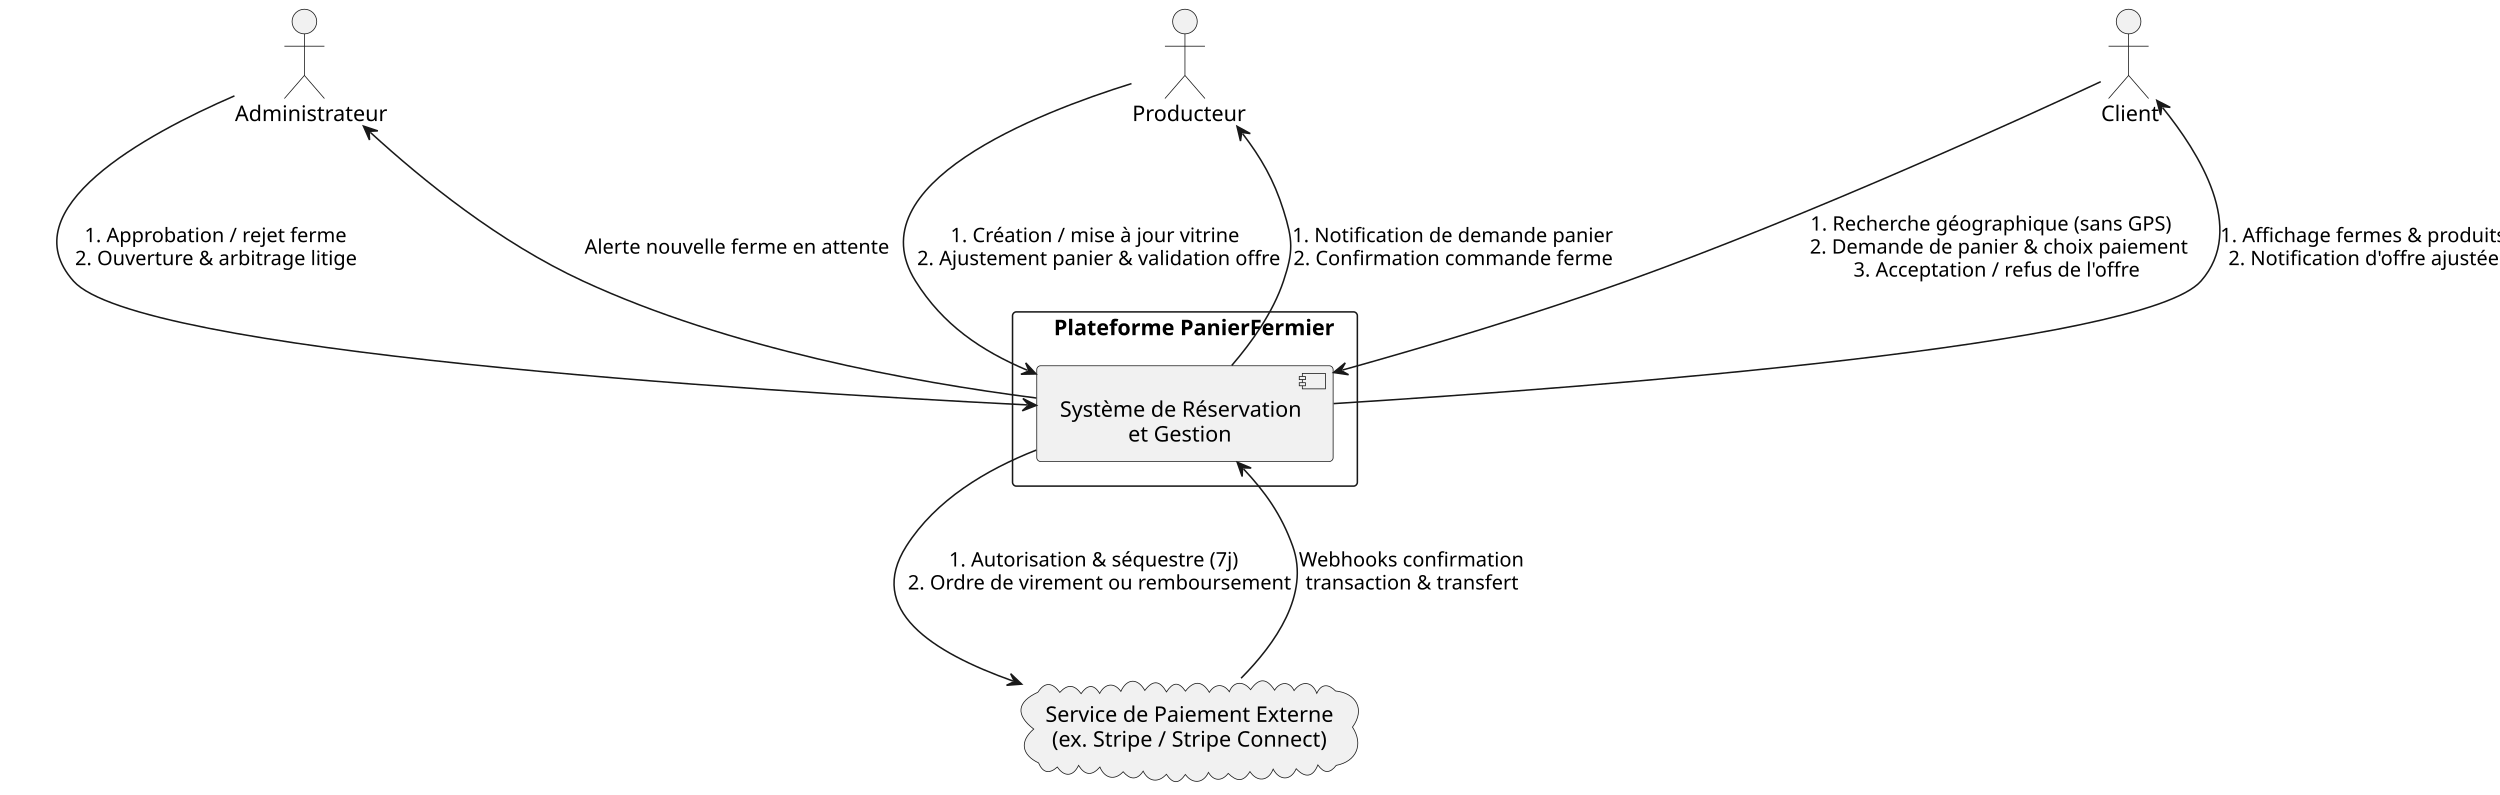
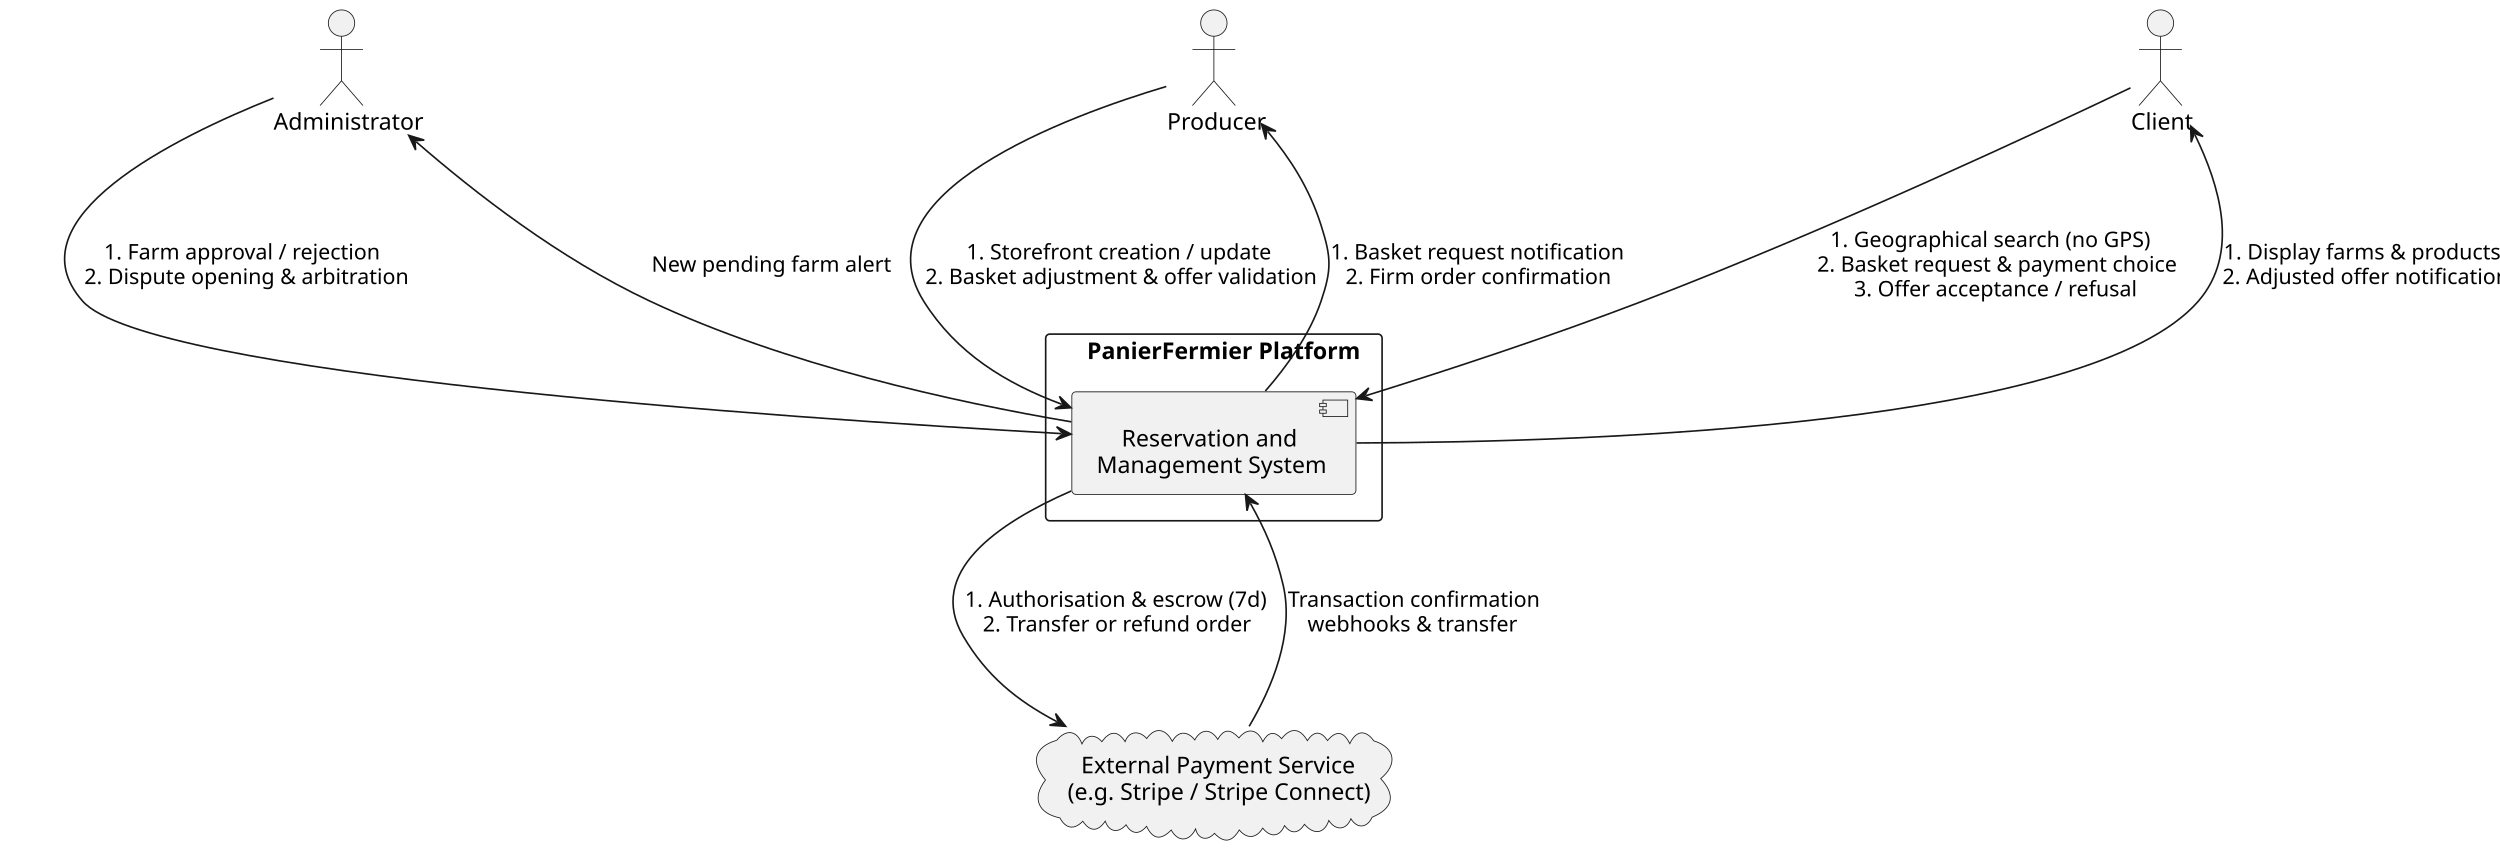
- <svg xmlns="http://www.w3.org/2000/svg" contentStyleType="text/css" data-diagram-type="DESCRIPTION" height="516px" preserveAspectRatio="none" style="width:1624px;height:516px;background:#FFFFFF;" version="1.1" viewBox="0 0 1624 516" width="1624px" zoomAndPan="magnify">
+ <svg xmlns="http://www.w3.org/2000/svg" contentStyleType="text/css" data-diagram-type="DESCRIPTION" height="518px" preserveAspectRatio="none" style="width:1516px;height:518px;background:#FFFFFF;" version="1.1" viewBox="0 0 1516 518" width="1516px" zoomAndPan="magnify">
  <defs />
  <g>
-     <g class="cluster" data-entity="Plateforme PanierFermier" data-source-line="162" data-uid="ent0005" id="cluster_Plateforme PanierFermier">
-       <rect fill="none" height="113.19" rx="2.5" ry="2.5" style="stroke:#181818;stroke-width:1;" width="224" x="657.74" y="202.6" />
-       <text fill="#000000" font-family="sans-serif" font-size="14" font-weight="bold" lengthAdjust="spacing" textLength="170.338" x="684.571" y="217.732">Plateforme PanierFermier</text>
+     <g class="cluster" data-entity="PanierFermier Platform" data-source-line="165" data-uid="ent0005" id="cluster_PanierFermier Platform">
+       <rect fill="none" height="113.19" rx="2.5" ry="2.5" style="stroke:#181818;stroke-width:1;" width="204" x="634.1" y="202.6" />
+       <text fill="#000000" font-family="sans-serif" font-size="14" font-weight="bold" lengthAdjust="spacing" textLength="153.891" x="659.155" y="217.732">PanierFermier Platform</text>
    </g>
-     <g class="entity" data-entity="Sys" data-source-line="163" data-uid="ent0006" id="entity_Sys">
-       <rect fill="#F1F1F1" height="62.197" rx="2.5" ry="2.5" style="stroke:#181818;stroke-width:0.5;" width="192.517" x="673.48" y="237.6" />
-       <rect fill="#F1F1F1" height="10" style="stroke:#181818;stroke-width:0.5;" width="15" x="845.997" y="242.6" />
-       <rect fill="#F1F1F1" height="2" style="stroke:#181818;stroke-width:0.5;" width="4" x="843.997" y="244.6" />
-       <rect fill="#F1F1F1" height="2" style="stroke:#181818;stroke-width:0.5;" width="4" x="843.997" y="248.6" />
-       <text fill="#000000" font-family="sans-serif" font-size="14" lengthAdjust="spacing" textLength="152.517" x="688.48" y="270.732">Système de Réservation</text>
-       <text fill="#000000" font-family="sans-serif" font-size="14" lengthAdjust="spacing" textLength="63.813" x="732.832" y="286.83">et Gestion</text>
+     <g class="entity" data-entity="Sys" data-source-line="166" data-uid="ent0006" id="entity_Sys">
+       <rect fill="#F1F1F1" height="62.197" rx="2.5" ry="2.5" style="stroke:#181818;stroke-width:0.5;" width="172.282" x="649.96" y="237.6" />
+       <rect fill="#F1F1F1" height="10" style="stroke:#181818;stroke-width:0.5;" width="15" x="802.242" y="242.6" />
+       <rect fill="#F1F1F1" height="2" style="stroke:#181818;stroke-width:0.5;" width="4" x="800.242" y="244.6" />
+       <rect fill="#F1F1F1" height="2" style="stroke:#181818;stroke-width:0.5;" width="4" x="800.242" y="248.6" />
+       <text fill="#000000" font-family="sans-serif" font-size="14" lengthAdjust="spacing" textLength="101.951" x="680.125" y="270.732">Reservation and</text>
+       <text fill="#000000" font-family="sans-serif" font-size="14" lengthAdjust="spacing" textLength="132.282" x="664.96" y="286.83">Management System</text>
    </g>
-     <g class="entity" data-entity="Client" data-source-line="158" data-uid="ent0002" id="entity_Client">
-       <ellipse cx="1382.736" cy="14" fill="#F1F1F1" rx="8" ry="8" style="stroke:#181818;stroke-width:0.5;" />
-       <path d="M1382.736,22 L1382.736,49 M1369.736,30 L1395.736,30 M1382.736,49 L1369.736,64 M1382.736,49 L1395.736,64" fill="none" style="stroke:#181818;stroke-width:0.5;" />
-       <text fill="#000000" font-family="sans-serif" font-size="14" lengthAdjust="spacing" textLength="35.793" x="1364.84" y="78.632">Client</text>
+     <g class="entity" data-entity="Client" data-source-line="161" data-uid="ent0002" id="entity_Client">
+       <ellipse cx="1310.097" cy="14" fill="#F1F1F1" rx="8" ry="8" style="stroke:#181818;stroke-width:0.5;" />
+       <path d="M1310.097,22 L1310.097,49 M1297.097,30 L1323.097,30 M1310.097,49 L1297.097,64 M1310.097,49 L1323.097,64" fill="none" style="stroke:#181818;stroke-width:0.5;" />
+       <text fill="#000000" font-family="sans-serif" font-size="14" lengthAdjust="spacing" textLength="35.793" x="1292.2" y="78.632">Client</text>
    </g>
-     <g class="entity" data-entity="Producteur" data-source-line="159" data-uid="ent0003" id="entity_Producteur">
-       <ellipse cx="769.741" cy="14" fill="#F1F1F1" rx="8" ry="8" style="stroke:#181818;stroke-width:0.5;" />
-       <path d="M769.741,22 L769.741,49 M756.741,30 L782.741,30 M769.741,49 L756.741,64 M769.741,49 L782.741,64" fill="none" style="stroke:#181818;stroke-width:0.5;" />
-       <text fill="#000000" font-family="sans-serif" font-size="14" lengthAdjust="spacing" textLength="68.482" x="735.5" y="78.632">Producteur</text>
+     <g class="entity" data-entity="Producer" data-source-line="162" data-uid="ent0003" id="entity_Producer">
+       <ellipse cx="736.093" cy="14" fill="#F1F1F1" rx="8" ry="8" style="stroke:#181818;stroke-width:0.5;" />
+       <path d="M736.093,22 L736.093,49 M723.093,30 L749.093,30 M736.093,49 L723.093,64 M736.093,49 L749.093,64" fill="none" style="stroke:#181818;stroke-width:0.5;" />
+       <text fill="#000000" font-family="sans-serif" font-size="14" lengthAdjust="spacing" textLength="56.807" x="707.69" y="78.632">Producer</text>
    </g>
-     <g class="entity" data-entity="Admin" data-source-line="160" data-uid="ent0004" id="entity_Admin">
-       <ellipse cx="197.737" cy="14" fill="#F1F1F1" rx="8" ry="8" style="stroke:#181818;stroke-width:0.5;" />
-       <path d="M197.737,22 L197.737,49 M184.737,30 L210.737,30 M197.737,49 L184.737,64 M197.737,49 L210.737,64" fill="none" style="stroke:#181818;stroke-width:0.5;" />
-       <text fill="#000000" font-family="sans-serif" font-size="14" lengthAdjust="spacing" textLength="90.255" x="152.61" y="78.632">Administrateur</text>
+     <g class="entity" data-entity="Admin" data-source-line="163" data-uid="ent0004" id="entity_Admin">
+       <ellipse cx="207.094" cy="14" fill="#F1F1F1" rx="8" ry="8" style="stroke:#181818;stroke-width:0.5;" />
+       <path d="M207.094,22 L207.094,49 M194.094,30 L220.094,30 M207.094,49 L194.094,64 M207.094,49 L220.094,64" fill="none" style="stroke:#181818;stroke-width:0.5;" />
+       <text fill="#000000" font-family="sans-serif" font-size="14" lengthAdjust="spacing" textLength="82.469" x="165.86" y="78.632">Administrator</text>
    </g>
-     <g class="entity" data-entity="Paiement" data-source-line="166" data-uid="ent0007" id="entity_Paiement">
-       <path d="M674.255,449.652 C678.928,442.434 683.904,443.582 688.458,449.777 C693.566,444.259 697.852,444.662 702.283,450.595 C706.126,444.984 710.37,443.923 714.348,450.461 C717.628,444.116 723.617,442.899 728.119,449.123 C732.047,440.488 739.085,440.392 743.677,448.505 C748.995,441.46 753.397,442.02 757.738,449.454 C761.785,443.291 765.549,442.486 770.09,448.971 C775.423,442.014 780.982,442.089 785.576,449.753 C789.04,444.135 794.747,443.831 798.565,449.34 C801.453,441.89 808.263,442.675 812.386,448.005 C817.892,440.192 822.835,440.366 827.973,448.367 C831.258,442.984 837.568,442.15 840.637,448.598 C845.424,442.074 852.363,442.35 855.386,450.385 C858.385,443.859 863.181,444.317 867.57,448.853 C880.845,450.194 887.081,460.784 878.573,472.333 C885.901,483.567 881.193,494.657 868.021,497.188 C863.837,502.656 860.009,502.433 856.083,496.907 C852.861,505.031 847.742,505.479 842.021,499.376 C838.359,507.557 830.973,507.015 827.048,499.63 C823.98,507.568 816.628,508.279 811.97,501.229 C807.579,508.254 803.256,507.68 797.838,502.411 C793.833,507.562 788.454,507.668 785.008,501.762 C781.634,509.054 774.631,509.478 770.023,503.116 C765.643,509.426 761.922,509.292 757.677,502.984 C752.468,508.723 746.077,507.913 742.594,500.937 C738.591,507.103 733.933,506.424 729.595,501.324 C724.001,507.451 717.419,505.437 714.506,498.278 C709.388,504.13 704.785,503.844 700.625,497.212 C697.18,504.529 691.376,504.932 686.856,498.272 C681.617,502.974 677.412,502.088 674.643,495.581 C663.735,490.407 662.116,481.655 671.515,473.593 C659.428,464.382 660.672,455.926 674.255,449.652" fill="#F1F1F1" style="stroke:#181818;stroke-width:0.5;" />
-       <text fill="#000000" font-family="sans-serif" font-size="14" lengthAdjust="spacing" textLength="181.316" x="679.08" y="468.922">Service de Paiement Externe</text>
-       <text fill="#000000" font-family="sans-serif" font-size="14" lengthAdjust="spacing" textLength="172.737" x="683.37" y="485.021">(ex. Stripe / Stripe Connect)</text>
+     <g class="entity" data-entity="PaymentGateway" data-source-line="169" data-uid="ent0007" id="entity_PaymentGateway">
+       <path d="M640.766,448.907 C646.187,442.338 652.873,442.406 656.11,451.102 C658.89,445.163 664.236,445.174 668.199,449.741 C672.794,443.329 677.662,442.587 682.281,449.716 C684.671,442.881 691.297,443.082 695.353,447.836 C700.825,440.198 707.07,442.236 710.884,449.558 C714.507,443.007 720.135,443.184 724.513,448.704 C728.292,441.705 734.349,441.756 738.454,448.371 C742.463,441.347 746.426,442.376 751.293,447.462 C756.554,440.879 762.757,442.352 765.765,449.789 C768.714,444.2 772.479,442.777 777.188,447.916 C782.667,440.868 788.42,441.47 792.757,449.126 C796.783,443.095 800.941,443.089 805.029,449.062 C810.495,442.444 814.983,443.782 818.53,450.942 C822.069,443.289 827.772,441.897 833.064,449.242 C846.353,453.393 847.556,463.665 837.263,472.14 C846.605,482.291 844.681,490.313 832.044,495.568 C829.081,502.079 823.094,502.839 819.196,496.503 C816.297,503.695 809.746,503.757 805.816,497.531 C802.85,506.158 796.374,506.061 791.046,499.889 C787.546,505.325 783.142,506.232 778.943,500.657 C775.802,507.861 770.323,507.858 765.702,502.178 C761.889,508.45 756.216,509.002 751.476,503.277 C747.259,510.439 742.504,511.711 736.438,505.33 C732.239,510.17 726.561,509.123 725.003,502.659 C721.433,510.204 714.495,511.084 710.232,503.327 C704.147,509.561 699.158,509.278 695.253,501.066 C691.043,506.236 686.227,506.071 682.839,500.147 C678.338,505.312 672.604,504.851 670.221,497.935 C665.805,504.432 661.079,504.57 656.595,498.006 C651.265,503.505 646.292,502.497 642.718,495.979 C629.462,493.18 625.51,484.075 633.968,473.006 C625.088,462.362 626.796,453.105 640.766,448.907" fill="#F1F1F1" style="stroke:#181818;stroke-width:0.5;" />
+       <text fill="#000000" font-family="sans-serif" font-size="14" lengthAdjust="spacing" textLength="161.068" x="655.562" y="468.922">External Payment Service</text>
+       <text fill="#000000" font-family="sans-serif" font-size="14" lengthAdjust="spacing" textLength="177.413" x="647.39" y="485.021">(e.g. Stripe / Stripe Connect)</text>
    </g>
-     <g class="link" data-entity-1="Client" data-entity-2="Sys" data-source-line="169" data-uid="lnk8" id="link_Client_Sys">
-       <path d="M1364.64,53.06 C1315.73,75.89 1176.5,139.64 1056.74,182.6 C994.12,205.06 928.149,224.716 872.059,240.376" fill="none" id="Client-to-Sys" style="stroke:#181818;stroke-width:1;" />
-       <polygon fill="#181818" points="866.28,241.99,876.024,243.423,871.096,240.645,873.873,235.717,866.28,241.99" style="stroke:#181818;stroke-width:1;" />
-       <text fill="#000000" font-family="sans-serif" font-size="13" lengthAdjust="spacing" textLength="231.245" x="1176.015" y="149.794">1. Recherche géographique (sans GPS)</text>
-       <text fill="#000000" font-family="sans-serif" font-size="13" lengthAdjust="spacing" textLength="231.975" x="1175.65" y="164.743">2. Demande de panier &amp; choix paiement</text>
-       <text fill="#000000" font-family="sans-serif" font-size="13" lengthAdjust="spacing" textLength="175.189" x="1204.043" y="179.691">3. Acceptation / refus de l'offre</text>
+     <g class="link" data-entity-1="Client" data-entity-2="Sys" data-source-line="172" data-uid="lnk8" id="link_Client_Sys">
+       <path d="M1291.95,53.27 C1244.18,76.09 1110.68,138.78 996.1,182.6 C938.98,204.44 879.278,224.044 828.348,239.924" fill="none" id="Client-to-Sys" style="stroke:#181818;stroke-width:1;" />
+       <polygon fill="#181818" points="822.62,241.71,832.403,242.85,827.393,240.222,830.021,235.212,822.62,241.71" style="stroke:#181818;stroke-width:1;" />
+       <text fill="#000000" font-family="sans-serif" font-size="13" lengthAdjust="spacing" textLength="192.207" x="1109.844" y="149.794">1. Geographical search (no GPS)</text>
+       <text fill="#000000" font-family="sans-serif" font-size="13" lengthAdjust="spacing" textLength="208.114" x="1101.89" y="164.743">2. Basket request &amp; payment choice</text>
+       <text fill="#000000" font-family="sans-serif" font-size="13" lengthAdjust="spacing" textLength="163.306" x="1124.294" y="179.691">3. Offer acceptance / refusal</text>
    </g>
-     <g class="link" data-entity-1="Client" data-entity-2="Sys" data-source-line="170" data-uid="lnk10" id="link_Client_Sys">
-       <path d="M1404.828,69.929 C1428.528,99.299 1459.67,148.56 1429.74,182.6 C1393.14,224.21 1040.64,251.25 866.34,262.18" fill="none" id="Client-backto-Sys" style="stroke:#181818;stroke-width:1;" />
-       <polygon fill="#181818" points="1401.06,65.26,1403.599,74.776,1404.2,69.151,1409.825,69.752,1401.06,65.26" style="stroke:#181818;stroke-width:1;" />
-       <text fill="#000000" font-family="sans-serif" font-size="13" lengthAdjust="spacing" textLength="174.142" x="1442.29" y="157.294">1. Affichage fermes &amp; produits</text>
-       <text fill="#000000" font-family="sans-serif" font-size="13" lengthAdjust="spacing" textLength="163.63" x="1447.546" y="172.243">2. Notification d'offre ajustée</text>
+     <g class="link" data-entity-1="Client" data-entity-2="Sys" data-source-line="173" data-uid="lnk10" id="link_Client_Sys">
+       <path d="M1331.028,81.814 C1346.038,112.624 1358.41,153.41 1333.1,182.6 C1268.05,257.57 971.81,268.17 822.57,268.62" fill="none" id="Client-backto-Sys" style="stroke:#181818;stroke-width:1;" />
+       <polygon fill="#181818" points="1328.4,76.42,1328.746,86.263,1330.59,80.915,1335.938,82.759,1328.4,76.42" style="stroke:#181818;stroke-width:1;" />
+       <text fill="#000000" font-family="sans-serif" font-size="13" lengthAdjust="spacing" textLength="158.945" x="1348.453" y="157.294">1. Display farms &amp; products</text>
+       <text fill="#000000" font-family="sans-serif" font-size="13" lengthAdjust="spacing" textLength="160.431" x="1347.71" y="172.243">2. Adjusted offer notification</text>
    </g>
-     <g class="link" data-entity-1="Producteur" data-entity-2="Sys" data-source-line="173" data-uid="lnk11" id="link_Producteur_Sys">
-       <path d="M735.01,54.31 C673.47,73.45 555.33,119.61 594.74,182.6 C612.48,210.95 637.143,227.766 667.503,240.586" fill="none" id="Producteur-to-Sys" style="stroke:#181818;stroke-width:1;" />
-       <polygon fill="#181818" points="673.03,242.92,666.295,235.734,668.424,240.975,663.183,243.104,673.03,242.92" style="stroke:#181818;stroke-width:1;" />
-       <text fill="#000000" font-family="sans-serif" font-size="13" lengthAdjust="spacing" textLength="176.293" x="617.433" y="157.294">1. Création / mise à jour vitrine</text>
-       <text fill="#000000" font-family="sans-serif" font-size="13" lengthAdjust="spacing" textLength="219.68" x="595.74" y="172.243">2. Ajustement panier &amp; validation offre</text>
+     <g class="link" data-entity-1="Producer" data-entity-2="Sys" data-source-line="176" data-uid="lnk11" id="link_Producer_Sys">
+       <path d="M707.25,52.43 C647.51,70.26 519.14,117.29 560.1,182.6 C580.02,214.37 609.92,232.468 643.85,245.158" fill="none" id="Producer-to-Sys" style="stroke:#181818;stroke-width:1;" />
+       <polygon fill="#181818" points="649.47,247.26,642.442,240.361,644.787,245.508,639.639,247.854,649.47,247.26" style="stroke:#181818;stroke-width:1;" />
+       <text fill="#000000" font-family="sans-serif" font-size="13" lengthAdjust="spacing" textLength="171.996" x="586.024" y="157.294">1. Storefront creation / update</text>
+       <text fill="#000000" font-family="sans-serif" font-size="13" lengthAdjust="spacing" textLength="221.844" x="561.1" y="172.243">2. Basket adjustment &amp; offer validation</text>
    </g>
-     <g class="link" data-entity-1="Producteur" data-entity-2="Sys" data-source-line="174" data-uid="lnk13" id="link_Producteur_Sys">
-       <path d="M807.192,86.808 C819.182,102.508 827.57,116.91 833.74,136.6 C839.86,156.1 840.22,163.2 833.74,182.6 C826.95,202.93 813.17,222.31 800.13,237.43" fill="none" id="Producteur-backto-Sys" style="stroke:#181818;stroke-width:1;" />
-       <polygon fill="#181818" points="803.55,82.04,805.833,91.621,806.585,86.014,812.192,86.765,803.55,82.04" style="stroke:#181818;stroke-width:1;" />
-       <text fill="#000000" font-family="sans-serif" font-size="13" lengthAdjust="spacing" textLength="194.403" x="839.46" y="157.294">1. Notification de demande panier</text>
-       <text fill="#000000" font-family="sans-serif" font-size="13" lengthAdjust="spacing" textLength="192.912" x="840.206" y="172.243">2. Confirmation commande ferme</text>
+     <g class="link" data-entity-1="Producer" data-entity-2="Sys" data-source-line="177" data-uid="lnk13" id="link_Producer_Sys">
+       <path d="M768.757,79.739 C782.587,96.509 793.87,113.85 801.1,136.6 C807.28,156.08 807.65,163.23 801.1,182.6 C794.25,202.85 780.43,222.08 767.3,237.12" fill="none" id="Producer-backto-Sys" style="stroke:#181818;stroke-width:1;" />
+       <polygon fill="#181818" points="764.94,75.11,767.58,84.598,768.121,78.968,773.752,79.508,764.94,75.11" style="stroke:#181818;stroke-width:1;" />
+       <text fill="#000000" font-family="sans-serif" font-size="13" lengthAdjust="spacing" textLength="166.931" x="806.87" y="157.294">1. Basket request notification</text>
+       <text fill="#000000" font-family="sans-serif" font-size="13" lengthAdjust="spacing" textLength="148.821" x="815.925" y="172.243">2. Firm order confirmation</text>
    </g>
-     <g class="link" data-entity-1="Admin" data-entity-2="Sys" data-source-line="177" data-uid="lnk14" id="link_Admin_Sys">
-       <path d="M152.3,62.28 C94.25,87.44 6,135.65 47.74,182.6 C88.62,228.58 480.148,253.588 667.268,263.028" fill="none" id="Admin-to-Sys" style="stroke:#181818;stroke-width:1;" />
-       <polygon fill="#181818" points="673.26,263.33,664.473,258.882,668.266,263.078,664.07,266.872,673.26,263.33" style="stroke:#181818;stroke-width:1;" />
-       <text fill="#000000" font-family="sans-serif" font-size="13" lengthAdjust="spacing" textLength="157.53" x="54.878" y="157.294">1. Approbation / rejet ferme</text>
-       <text fill="#000000" font-family="sans-serif" font-size="13" lengthAdjust="spacing" textLength="169.806" x="48.74" y="172.243">2. Ouverture &amp; arbitrage litige</text>
+     <g class="link" data-entity-1="Admin" data-entity-2="Sys" data-source-line="180" data-uid="lnk14" id="link_Admin_Sys">
+       <path d="M165.84,59.48 C105.78,83.4 6,132.69 50.1,182.6 C89.21,226.86 467.889,253.033 643.49,262.923" fill="none" id="Admin-to-Sys" style="stroke:#181818;stroke-width:1;" />
+       <polygon fill="#181818" points="649.48,263.26,640.719,258.76,644.488,262.979,640.269,266.748,649.48,263.26" style="stroke:#181818;stroke-width:1;" />
+       <text fill="#000000" font-family="sans-serif" font-size="13" lengthAdjust="spacing" textLength="158.234" x="63.04" y="157.294">1. Farm approval / rejection</text>
+       <text fill="#000000" font-family="sans-serif" font-size="13" lengthAdjust="spacing" textLength="182.114" x="51.1" y="172.243">2. Dispute opening &amp; arbitration</text>
    </g>
-     <g class="link" data-entity-1="Admin" data-entity-2="Sys" data-source-line="178" data-uid="lnk16" id="link_Admin_Sys">
-       <path d="M240.521,85.956 C275.061,117.496 324.21,157.39 378.74,182.6 C473.49,226.39 591.71,248.09 673.21,258.55" fill="none" id="Admin-backto-Sys" style="stroke:#181818;stroke-width:1;" />
-       <polygon fill="#181818" points="236.09,81.91,240.039,90.933,239.782,85.281,245.433,85.025,236.09,81.91" style="stroke:#181818;stroke-width:1;" />
-       <text fill="#000000" font-family="sans-serif" font-size="13" lengthAdjust="spacing" textLength="184.279" x="379.74" y="164.794">Alerte nouvelle ferme en attente</text>
+     <g class="link" data-entity-1="Admin" data-entity-2="Sys" data-source-line="181" data-uid="lnk16" id="link_Admin_Sys">
+       <path d="M252.372,86.002 C288.342,117.212 338.96,156.65 394.1,182.6 C476.44,221.35 578.56,243.8 649.67,255.81" fill="none" id="Admin-backto-Sys" style="stroke:#181818;stroke-width:1;" />
+       <polygon fill="#181818" points="247.84,82.07,252.016,90.99,251.617,85.347,257.259,84.947,247.84,82.07" style="stroke:#181818;stroke-width:1;" />
+       <text fill="#000000" font-family="sans-serif" font-size="13" lengthAdjust="spacing" textLength="134.399" x="395.1" y="164.794">New pending farm alert</text>
    </g>
-     <g class="link" data-entity-1="Sys" data-entity-2="Paiement" data-source-line="181" data-uid="lnk17" id="link_Sys_Paiement">
-       <path d="M673.13,292.38 C640.63,305.12 607.82,324.74 588.74,354.79 C562.53,396.08 604.887,423.499 658.017,442.399" fill="none" id="Sys-to-Paiement" style="stroke:#181818;stroke-width:1;" />
-       <polygon fill="#181818" points="663.67,444.41,656.531,437.625,658.959,442.734,653.85,445.162,663.67,444.41" style="stroke:#181818;stroke-width:1;" />
-       <text fill="#000000" font-family="sans-serif" font-size="13" lengthAdjust="spacing" textLength="178.477" x="616.47" y="367.984">1. Autorisation &amp; séquestre (7j)</text>
-       <text fill="#000000" font-family="sans-serif" font-size="13" lengthAdjust="spacing" textLength="231.937" x="589.74" y="382.933">2. Ordre de virement ou remboursement</text>
+     <g class="link" data-entity-1="Sys" data-entity-2="PaymentGateway" data-source-line="184" data-uid="lnk17" id="link_Sys_PaymentGateway">
+       <path d="M649.59,297.73 C603.98,317.62 561.68,347.55 584.1,385.79 C598.17,409.8 616.452,424.743 640.892,437.623" fill="none" id="Sys-to-PaymentGateway" style="stroke:#181818;stroke-width:1;" />
+       <polygon fill="#181818" points="646.2,440.42,640.103,432.685,641.777,438.089,636.373,439.763,646.2,440.42" style="stroke:#181818;stroke-width:1;" />
+       <text fill="#000000" font-family="sans-serif" font-size="13" lengthAdjust="spacing" textLength="174.135" x="585.1" y="367.984">1. Authorisation &amp; escrow (7d)</text>
+       <text fill="#000000" font-family="sans-serif" font-size="13" lengthAdjust="spacing" textLength="152.458" x="595.939" y="382.933">2. Transfer or refund order</text>
    </g>
-     <g class="link" data-entity-1="Sys" data-entity-2="Paiement" data-source-line="182" data-uid="lnk19" id="link_Sys_Paiement">
-       <path d="M807.785,304.617 C821.815,319.507 832.38,334.26 839.74,354.79 C850.94,386.03 828.57,418.08 806.21,440.57" fill="none" id="Sys-backto-Paiement" style="stroke:#181818;stroke-width:1;" />
-       <polygon fill="#181818" points="803.67,300.25,806.931,309.543,807.099,303.889,812.753,304.057,803.67,300.25" style="stroke:#181818;stroke-width:1;" />
-       <text fill="#000000" font-family="sans-serif" font-size="13" lengthAdjust="spacing" textLength="135.84" x="843.72" y="367.984">Webhooks confirmation</text>
-       <text fill="#000000" font-family="sans-serif" font-size="13" lengthAdjust="spacing" textLength="127.169" x="848.055" y="382.933">transaction &amp; transfert</text>
+     <g class="link" data-entity-1="Sys" data-entity-2="PaymentGateway" data-source-line="185" data-uid="lnk19" id="link_Sys_PaymentGateway">
+       <path d="M758.2,305.16 C767.03,320.87 773.6,335.54 778.1,354.79 C785.06,384.64 771.14,417.37 757.49,440.45" fill="none" id="Sys-backto-PaymentGateway" style="stroke:#181818;stroke-width:1;" />
+       <polygon fill="#181818" points="755.26,299.93,756.183,309.736,757.71,304.289,763.157,305.816,755.26,299.93" style="stroke:#181818;stroke-width:1;" />
+       <text fill="#000000" font-family="sans-serif" font-size="13" lengthAdjust="spacing" textLength="142.34" x="780.95" y="367.984">Transaction confirmation</text>
+       <text fill="#000000" font-family="sans-serif" font-size="13" lengthAdjust="spacing" textLength="118.504" x="792.868" y="382.933">webhooks &amp; transfer</text>
    </g>
  </g>
</svg>
